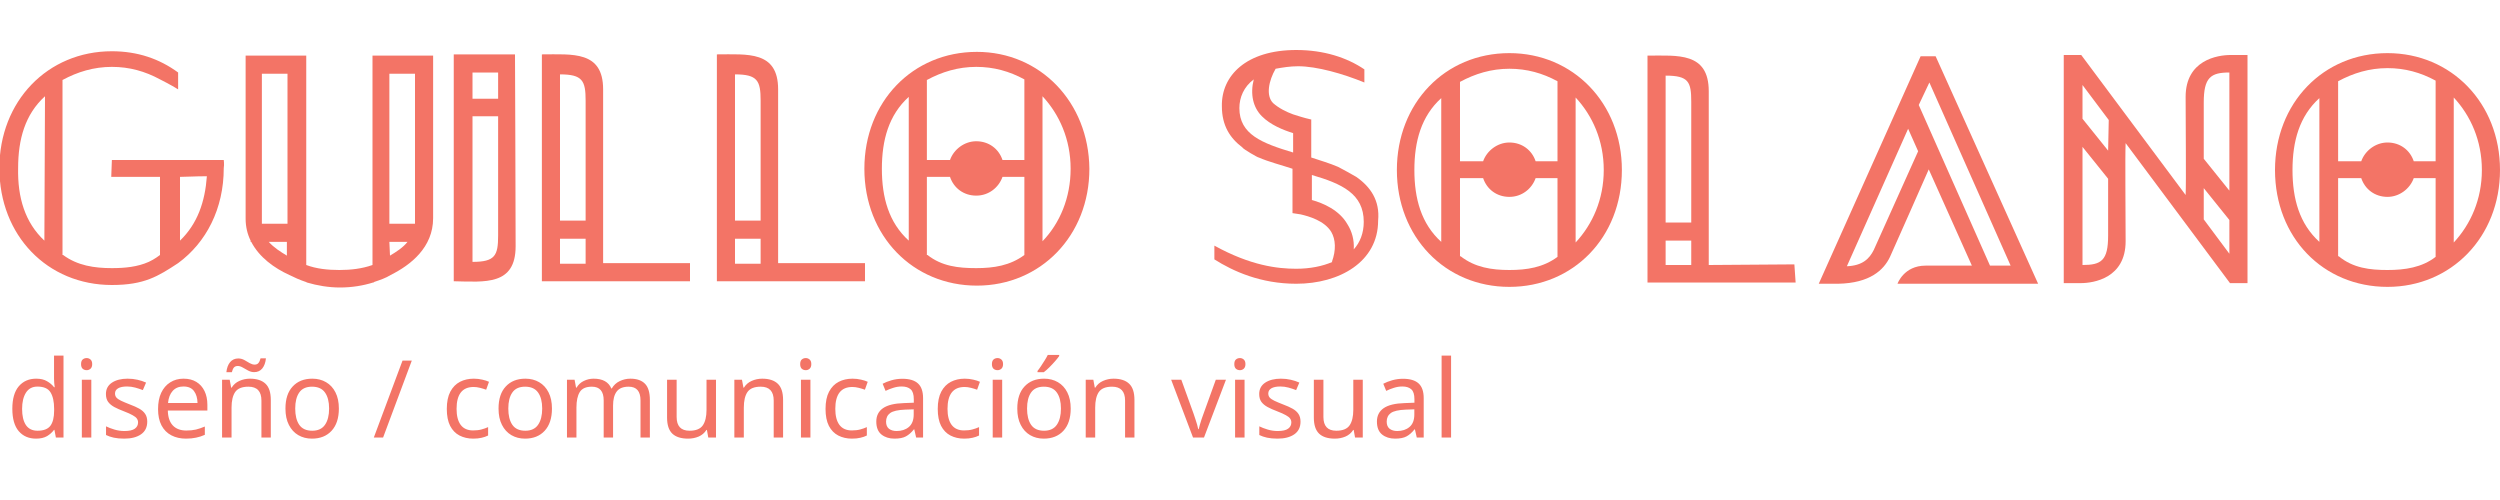
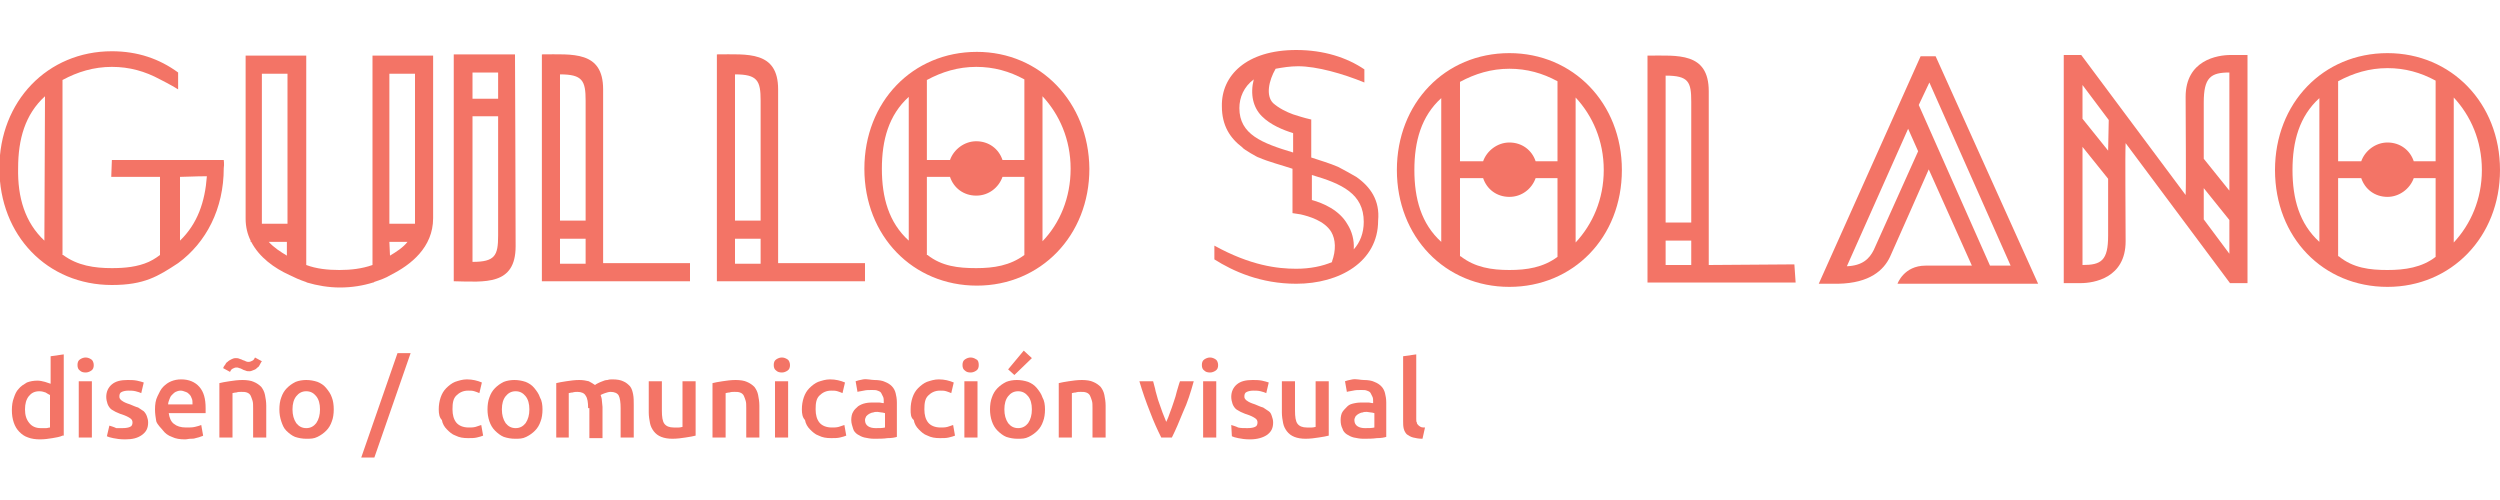
<svg xmlns="http://www.w3.org/2000/svg" version="1.1" id="Layer_1" x="0px" y="0px" viewBox="0 0 400 80" style="enable-background:new 0 0 400 80;" xml:space="preserve">
  <style type="text/css">
	.st0{fill:#F37466;}
- 	.st1{font-family:'Ubuntu-Medium';}
- 	.st2{font-size:17.245px;}
+ 	.st1{enable-background:new    ;}
</style>
  <g>
    <g>
      <g>
-         <path class="st0" d="M217,28.3c-0.5-0.3-2.3-1.3-2.9-1.6c-1.4-0.6-2.8-1-4.3-1.5l0-6.1l-0.1,0c-1.3-0.3-1.8-0.5-2.8-0.8     c-1.1-0.4-2.3-1-3.2-1.8c-1.2-1.2-0.7-3.6,0.4-5.5c1.1-0.2,2.3-0.4,3.6-0.4c3,0,7.2,1.2,10.6,2.6l0-2.1     c-2.8-1.9-6.5-3.1-10.9-3.1c-8,0-12,4.1-11.9,9c0,3.1,1.3,5.1,3.3,6.6c0,0.2,2.6,1.7,2.6,1.6c1.6,0.7,3.6,1.2,5.4,1.8l0,7.1     l1.3,0.2c1.3,0.3,3.8,1,4.9,2.8c0.7,1.2,0.8,2.9,0.1,4.8l0.1,0c-1.6,0.7-3.6,1.1-5.8,1.1c-3,0-7.3-0.5-13.1-3.7l0,2.2     c3,1.9,7.4,3.9,13.1,3.9c6.9,0,13.1-3.5,13.1-10.1C220.8,32.1,219.3,29.9,217,28.3z M206.9,24.4c-5-1.5-8.6-2.9-8.6-7.1     c0-1.7,0.7-3.4,2.3-4.6c-0.6,2.4-0.1,4.5,1.3,5.9c1.4,1.4,3.4,2.2,5,2.7V24.4z M216.6,39.9c0.1-1.5-0.3-2.9-1-4     c-1.3-2.3-3.9-3.4-5.7-3.9v-4c4.8,1.4,8.3,3,8.3,7.5C218.2,37.3,217.6,38.8,216.6,39.9z" />
-         <path class="st0" d="M349.7,15.5c0,4.3,0.1,13.8,0,15.7L333,8.8h-0.2l0,0l-2.5,0l0,0l-0.1,0v36.5c0,0,0.6,0,2.7,0     c2.1,0,7.2-0.8,7.2-6.7c0-4.3-0.1-13.8,0-15.7l16.7,22.4l0.2,0l0,0l2.5,0v0l0.1,0V8.8c0,0-0.6,0-2.7,0     C354.8,8.8,349.7,9.6,349.7,15.5z M337.3,37.7c0,4-1.1,4.7-4.1,4.7l0-18.9l4.1,5.1L337.3,37.7z M337.3,24.1l-4.1-5.1l0-5.4     l4.2,5.6L337.3,24.1z M352.6,35.1v-5l4.1,5.1l0,5.4L352.6,35.1z M352.6,25.4v-9c0-4,1.1-4.8,4.1-4.8l0,18.9L352.6,25.4z" />
-         <path class="st0" d="M241.5,8.5c-10.3,0-18,8-18,18.7c0,10.7,7.7,18.7,18,18.7c10.2,0,18-7.9,18-18.7     C259.5,16.5,251.7,8.5,241.5,8.5z M230.6,38.7c-3.2-2.9-4.3-6.9-4.3-11.5c0-4.6,1.1-8.6,4.3-11.5L230.6,38.7z M249.2,41.1     c-2.3,1.7-4.9,2.1-7.7,2.1c-2.8,0-5.5-0.4-7.8-2.2l-0.1,0l0-12.5h3.7c0.6,1.8,2.2,3,4.2,3c2,0,3.6-1.3,4.2-3l3.5,0L249.2,41.1z      M249.2,25.8l-3.5,0c-0.6-1.8-2.2-3-4.2-3c-1.9,0-3.6,1.3-4.2,3l-3.7,0V13.1c2.4-1.3,5-2.1,7.9-2.1c2.8,0,5.3,0.7,7.7,2     L249.2,25.8z M252.1,38.8V15.6c2.7,2.9,4.5,6.9,4.5,11.6C256.6,31.9,254.8,35.9,252.1,38.8z" />
-         <path class="st0" d="M382,8.5c-10.3,0-18,8-18,18.7c0,10.8,7.7,18.7,18,18.7c10.2,0,18-8,18-18.7C400,16.5,392.2,8.5,382,8.5z      M371.1,38.7c-3.2-2.9-4.3-6.9-4.3-11.5c0-4.6,1.1-8.6,4.3-11.5V38.7z M389.7,41.1c-2.2,1.7-4.9,2.1-7.7,2.1     c-2.8,0-5.5-0.3-7.8-2.2l-0.1,0l0-12.5h3.7c0.6,1.8,2.2,3,4.2,3c1.9,0,3.6-1.3,4.2-3h3.5L389.7,41.1z M389.7,25.8l-3.5,0     c-0.6-1.8-2.2-3-4.2-3c-1.9,0-3.6,1.3-4.2,3l-3.7,0l0-12.8c2.4-1.3,5-2.1,7.9-2.1c2.8,0,5.3,0.7,7.7,2V25.8z M392.6,38.8l0-23.2     c2.7,2.9,4.5,6.9,4.5,11.6C397.1,31.9,395.3,35.9,392.6,38.8z" />
-         <path class="st0" d="M307.3,9L291,45.4l0.1,0c0,0,1.7,0,3,0c5.1-0.1,7.3-2.2,8.3-4.3c0.6-1.3,6.2-14,6.2-14l6.9,15.4     c0,0-3.9,0-7.4,0c-3.5,0-4.5,2.9-4.5,2.9l22.5,0L309.7,9L307.3,9z M299.8,40c-0.7,1.4-1.8,2.5-4.3,2.6l9.8-22l1.6,3.6L299.8,40z      M318.4,42.5l-11.4-25.7l1.7-3.6l13,29.3L318.4,42.5z" />
-         <path class="st0" d="M273.4,42.4c0,0,0-21.2,0-27.8c0-6.3-5-5.7-9.8-5.7l0,36.3h23.7l-0.2-2.9L273.4,42.4z M270.6,16.3     c0,2.8,0,12.5,0,19.3l-4.1,0V12.1C270.2,12.1,270.6,13.1,270.6,16.3z M266.5,42.4l0-3.9l4.1,0c0,2.4,0,3.9,0,3.9L266.5,42.4z" />
+         <path class="st0" d="M217,28.3c-0.5-0.3-2.3-1.3-2.9-1.6c-1.4-0.6-2.8-1-4.3-1.5v-6.1h-0.1c-1.3-0.3-1.8-0.5-2.8-0.8     c-1.1-0.4-2.3-1-3.2-1.8c-1.2-1.2-0.7-3.6,0.4-5.5c1.1-0.2,2.3-0.4,3.6-0.4c3,0,7.2,1.2,10.6,2.6v-2.1c-2.8-1.9-6.5-3.1-10.9-3.1     c-8,0-12,4.1-11.9,9c0,3.1,1.3,5.1,3.3,6.6c0,0.2,2.6,1.7,2.6,1.6c1.6,0.7,3.6,1.2,5.4,1.8v7.1l1.3,0.2c1.3,0.3,3.8,1,4.9,2.8     c0.7,1.2,0.8,2.9,0.1,4.8h0.1c-1.6,0.7-3.6,1.1-5.8,1.1c-3,0-7.3-0.5-13.1-3.7v2.2c3,1.9,7.4,3.9,13.1,3.9     c6.9,0,13.1-3.5,13.1-10.1C220.8,32.1,219.3,29.9,217,28.3z M206.9,24.4c-5-1.5-8.6-2.9-8.6-7.1c0-1.7,0.7-3.4,2.3-4.6     c-0.6,2.4-0.1,4.5,1.3,5.9c1.4,1.4,3.4,2.2,5,2.7V24.4z M216.6,39.9c0.1-1.5-0.3-2.9-1-4c-1.3-2.3-3.9-3.4-5.7-3.9v-4     c4.8,1.4,8.3,3,8.3,7.5C218.2,37.3,217.6,38.8,216.6,39.9z" />
+         <path class="st0" d="M349.7,15.5c0,4.3,0.1,13.8,0,15.7L333,8.8h-0.2l0,0h-2.5l0,0h-0.1v36.5c0,0,0.6,0,2.7,0s7.2-0.8,7.2-6.7     c0-4.3-0.1-13.8,0-15.7l16.7,22.4h0.2l0,0h2.5l0,0h0.1V8.8c0,0-0.6,0-2.7,0C354.8,8.8,349.7,9.6,349.7,15.5z M337.3,37.7     c0,4-1.1,4.7-4.1,4.7V23.5l4.1,5.1V37.7z M337.3,24.1l-4.1-5.1v-5.4l4.2,5.6L337.3,24.1z M352.6,35.1v-5l4.1,5.1v5.4L352.6,35.1z      M352.6,25.4v-9c0-4,1.1-4.8,4.1-4.8v18.9L352.6,25.4z" />
+         <path class="st0" d="M241.5,8.5c-10.3,0-18,8-18,18.7s7.7,18.7,18,18.7c10.2,0,18-7.9,18-18.7C259.5,16.5,251.7,8.5,241.5,8.5z      M230.6,38.7c-3.2-2.9-4.3-6.9-4.3-11.5s1.1-8.6,4.3-11.5V38.7z M249.2,41.1c-2.3,1.7-4.9,2.1-7.7,2.1s-5.5-0.4-7.8-2.2h-0.1     V28.5h3.7c0.6,1.8,2.2,3,4.2,3s3.6-1.3,4.2-3h3.5L249.2,41.1z M249.2,25.8h-3.5c-0.6-1.8-2.2-3-4.2-3c-1.9,0-3.6,1.3-4.2,3h-3.7     V13.1c2.4-1.3,5-2.1,7.9-2.1c2.8,0,5.3,0.7,7.7,2V25.8z M252.1,38.8V15.6c2.7,2.9,4.5,6.9,4.5,11.6S254.8,35.9,252.1,38.8z" />
+         <path class="st0" d="M382,8.5c-10.3,0-18,8-18,18.7c0,10.8,7.7,18.7,18,18.7c10.2,0,18-8,18-18.7S392.2,8.5,382,8.5z M371.1,38.7     c-3.2-2.9-4.3-6.9-4.3-11.5s1.1-8.6,4.3-11.5V38.7z M389.7,41.1c-2.2,1.7-4.9,2.1-7.7,2.1c-2.8,0-5.5-0.3-7.8-2.2h-0.1V28.5h3.7     c0.6,1.8,2.2,3,4.2,3c1.9,0,3.6-1.3,4.2-3h3.5L389.7,41.1z M389.7,25.8h-3.5c-0.6-1.8-2.2-3-4.2-3c-1.9,0-3.6,1.3-4.2,3h-3.7V13     c2.4-1.3,5-2.1,7.9-2.1c2.8,0,5.3,0.7,7.7,2L389.7,25.8L389.7,25.8z M392.6,38.8V15.6c2.7,2.9,4.5,6.9,4.5,11.6     S395.3,35.9,392.6,38.8z" />
+         <path class="st0" d="M307.3,9L291,45.4h0.1c0,0,1.7,0,3,0c5.1-0.1,7.3-2.2,8.3-4.3c0.6-1.3,6.2-14,6.2-14l6.9,15.4     c0,0-3.9,0-7.4,0s-4.5,2.9-4.5,2.9h22.5L309.7,9H307.3z M299.8,40c-0.7,1.4-1.8,2.5-4.3,2.6l9.8-22l1.6,3.6L299.8,40z      M318.4,42.5L307,16.8l1.7-3.6l13,29.3H318.4z" />
+         <path class="st0" d="M273.4,42.4c0,0,0-21.2,0-27.8c0-6.3-5-5.7-9.8-5.7v36.3h23.7l-0.2-2.9L273.4,42.4z M270.6,16.3     c0,2.8,0,12.5,0,19.3h-4.1V12.1C270.2,12.1,270.6,13.1,270.6,16.3z M266.5,42.4v-3.9h4.1c0,2.4,0,3.9,0,3.9H266.5z" />
      </g>
      <g>
-         <path class="st0" d="M86.7,8.7l0,36.3l23.7,0v-2.9l-13.9,0c0,0,0-21.2,0-27.8C96.5,8.1,91.6,8.7,86.7,8.7z M93.7,16.1     c0,2.8,0,12.5,0,19.2l-4.1,0l0-23.4C93.2,11.9,93.7,12.9,93.7,16.1z M89.6,42.2l0-4l4.1,0c0,2.4,0,4,0,4H89.6z" />
-         <path class="st0" d="M82.5,39.4c0-6.6-0.1-30.7-0.1-30.7h-9.8v36.3C77.6,45.1,82.5,45.7,82.5,39.4z M79.7,11.6c0,0,0,1.7,0,4.2     l-4.1,0v-4.2L79.7,11.6z M75.6,41.9l0-23.3l4.1,0c0,6.7,0,16.2,0,19.1C79.7,40.9,79.2,41.9,75.6,41.9z" />
-         <path class="st0" d="M156.3,8.3c-10.3,0-18,8-18,18.7c0,10.8,7.8,18.7,18,18.7c10.2,0,18-8,18-18.7     C174.2,16.3,166.4,8.3,156.3,8.3z M145.4,38.5c-3.2-2.9-4.3-6.9-4.3-11.5c0-4.6,1.1-8.6,4.3-11.5L145.4,38.5z M163.9,40.8     c-2.3,1.7-4.9,2.1-7.7,2.1c-2.9,0-5.5-0.3-7.8-2.1l-0.1,0l0-12.5l3.7,0c0.6,1.8,2.2,3,4.2,3c2,0,3.6-1.3,4.2-3l3.5,0V40.8z      M163.9,25.6l-3.5,0c-0.6-1.8-2.2-3-4.2-3c-1.9,0-3.6,1.3-4.2,3l-3.7,0V12.8c2.4-1.3,5-2.1,7.9-2.1c2.8,0,5.3,0.7,7.7,2     L163.9,25.6z M166.8,38.6V15.4c2.7,2.9,4.5,6.9,4.5,11.6C171.3,31.6,169.6,35.7,166.8,38.6z" />
-         <path class="st0" d="M69.3,34.9c0-6.6,0-26,0-26l-9.7,0l0,33.5c-1.7,0.6-3.5,0.8-5.3,0.8c-1.9,0-3.7-0.2-5.3-0.8V8.9l-9.7,0     c0,0,0,19.5,0,26.1c0,1.3,0.3,2.5,0.8,3.5l0,0.2h0.1c1.3,2.5,3.7,4.2,6.1,5.3c0.8,0.4,1.7,0.8,2.6,1.1c0,0,0.1,0,0.2,0.1v0     c1.7,0.5,3.5,0.8,5.3,0.8c1.9,0,3.7-0.3,5.3-0.8v0c0.1,0,0.1,0,0.2-0.1c0.9-0.3,1.8-0.6,2.6-1.1C65.7,42.4,69.3,39.6,69.3,34.9z      M41.9,11.8l4.1,0v24l-4.1,0c0-0.1,0-0.3,0-0.4C41.9,30.8,41.9,11.8,41.9,11.8z M45.9,40.9c-1-0.6-2.1-1.3-2.9-2.2l2.9,0     L45.9,40.9C45.9,40.9,45.9,40.9,45.9,40.9z M66.4,11.8c0,0,0,19.1,0,23.6c0,0.1,0,0.3,0,0.4l-4.1,0v-24L66.4,11.8z M62.4,40.9     C62.4,40.9,62.4,40.9,62.4,40.9l-0.1-2.2h2.9C64.5,39.6,63.4,40.3,62.4,40.9z" />
-         <path class="st0" d="M35.8,25.6H17.9l-0.1,2.7h7.8v12.5c0,0-0.9,0.7-1.8,1.1c-1.8,0.8-3.8,1-5.9,1c-2.8,0-5.5-0.4-7.8-2.1l-0.1,0     v-28c2.4-1.3,5-2.1,7.9-2.1c2.8,0,5.3,0.7,7.7,2c0,0,1.8,0.9,2.9,1.6c0-0.5,0-1.7,0-2.7c-3-2.2-6.5-3.4-10.6-3.4     c-10.3,0-18,8-18,18.7c0,10.8,7.7,18.7,18,18.7c5.2,0,7.4-1.4,10.6-3.5c4.5-3.3,7.3-8.7,7.3-15.2C35.9,26.3,35.8,25.6,35.8,25.6z      M7.1,38.5C4,35.6,2.8,31.6,2.9,26.9c0-4.6,1.1-8.6,4.3-11.5L7.1,38.5z M28.8,38.5V28.3c1,0,2.3-0.1,4.3-0.1     C32.8,32.3,31.6,35.8,28.8,38.5z" />
-         <path class="st0" d="M114.7,8.7v36.3l23.7,0l0-2.9l-13.9,0c0,0,0-21.2,0-27.8C124.5,8.1,119.6,8.7,114.7,8.7z M121.7,16.1     c0,2.8,0,12.5,0,19.2l-4.1,0V11.9C121.2,11.9,121.7,12.9,121.7,16.1z M117.6,42.2l0-4h4.1c0,2.4,0,4,0,4H117.6z" />
+         <path class="st0" d="M86.7,8.7V45h23.7v-2.9H96.5c0,0,0-21.2,0-27.8C96.5,8.1,91.6,8.7,86.7,8.7z M93.7,16.1c0,2.8,0,12.5,0,19.2     h-4.1V11.9C93.2,11.9,93.7,12.9,93.7,16.1z M89.6,42.2v-4h4.1c0,2.4,0,4,0,4H89.6z" />
+         <path class="st0" d="M82.5,39.4c0-6.6-0.1-30.7-0.1-30.7h-9.8V45C77.6,45.1,82.5,45.7,82.5,39.4z M79.7,11.6c0,0,0,1.7,0,4.2     h-4.1v-4.2H79.7z M75.6,41.9V18.6h4.1c0,6.7,0,16.2,0,19.1C79.7,40.9,79.2,41.9,75.6,41.9z" />
+         <path class="st0" d="M156.3,8.3c-10.3,0-18,8-18,18.7c0,10.8,7.8,18.7,18,18.7s18-8,18-18.7C174.2,16.3,166.4,8.3,156.3,8.3z      M145.4,38.5c-3.2-2.9-4.3-6.9-4.3-11.5s1.1-8.6,4.3-11.5V38.5z M163.9,40.8c-2.3,1.7-4.9,2.1-7.7,2.1c-2.9,0-5.5-0.3-7.8-2.1     h-0.1V28.3h3.7c0.6,1.8,2.2,3,4.2,3s3.6-1.3,4.2-3h3.5L163.9,40.8L163.9,40.8z M163.9,25.6h-3.5c-0.6-1.8-2.2-3-4.2-3     c-1.9,0-3.6,1.3-4.2,3h-3.7V12.8c2.4-1.3,5-2.1,7.9-2.1c2.8,0,5.3,0.7,7.7,2V25.6z M166.8,38.6V15.4c2.7,2.9,4.5,6.9,4.5,11.6     C171.3,31.6,169.6,35.7,166.8,38.6z" />
+         <path class="st0" d="M69.3,34.9c0-6.6,0-26,0-26h-9.7v33.5c-1.7,0.6-3.5,0.8-5.3,0.8c-1.9,0-3.7-0.2-5.3-0.8V8.9h-9.7     c0,0,0,19.5,0,26.1c0,1.3,0.3,2.5,0.8,3.5v0.2h0.1c1.3,2.5,3.7,4.2,6.1,5.3c0.8,0.4,1.7,0.8,2.6,1.1c0,0,0.1,0,0.2,0.1l0,0     c1.7,0.5,3.5,0.8,5.3,0.8c1.9,0,3.7-0.3,5.3-0.8l0,0c0.1,0,0.1,0,0.2-0.1c0.9-0.3,1.8-0.6,2.6-1.1C65.7,42.4,69.3,39.6,69.3,34.9     z M41.9,11.8H46v24h-4.1c0-0.1,0-0.3,0-0.4C41.9,30.8,41.9,11.8,41.9,11.8z M45.9,40.9c-1-0.6-2.1-1.3-2.9-2.2h2.9V40.9     L45.9,40.9z M66.4,11.8c0,0,0,19.1,0,23.6c0,0.1,0,0.3,0,0.4h-4.1v-24L66.4,11.8z M62.4,40.9L62.4,40.9l-0.1-2.2h2.9     C64.5,39.6,63.4,40.3,62.4,40.9z" />
+         <path class="st0" d="M35.8,25.6H17.9l-0.1,2.7h7.8v12.5c0,0-0.9,0.7-1.8,1.1c-1.8,0.8-3.8,1-5.9,1c-2.8,0-5.5-0.4-7.8-2.1H10v-28     c2.4-1.3,5-2.1,7.9-2.1c2.8,0,5.3,0.7,7.7,2c0,0,1.8,0.9,2.9,1.6c0-0.5,0-1.7,0-2.7c-3-2.2-6.5-3.4-10.6-3.4     c-10.3,0-18,8-18,18.7c0,10.8,7.7,18.7,18,18.7c5.2,0,7.4-1.4,10.6-3.5c4.5-3.3,7.3-8.7,7.3-15.2C35.9,26.3,35.8,25.6,35.8,25.6z      M7.1,38.5C4,35.6,2.8,31.6,2.9,26.9c0-4.6,1.1-8.6,4.3-11.5L7.1,38.5z M28.8,38.5V28.3c1,0,2.3-0.1,4.3-0.1     C32.8,32.3,31.6,35.8,28.8,38.5z" />
+         <path class="st0" d="M114.7,8.7V45h23.7v-2.9h-13.9c0,0,0-21.2,0-27.8C124.5,8.1,119.6,8.7,114.7,8.7z M121.7,16.1     c0,2.8,0,12.5,0,19.2h-4.1V11.9C121.2,11.9,121.7,12.9,121.7,16.1z M117.6,42.2v-4h4.1c0,2.4,0,4,0,4H117.6z" />
      </g>
    </g>
-     <text transform="matrix(1 0 0 1 1.02 70.0098)" class="st0 st1 st2">diseño / comunicación visual</text>
+     <g class="st1">
+       <path class="st0" d="M10,69.7C9.6,69.9,9,70,8.4,70.1c-0.6,0.1-1.3,0.2-2,0.2c-0.7,0-1.4-0.1-1.9-0.3c-0.6-0.2-1-0.5-1.4-0.9    c-0.4-0.4-0.7-0.9-0.9-1.5c-0.2-0.6-0.3-1.2-0.3-2c0-0.7,0.1-1.4,0.3-1.9c0.2-0.6,0.4-1.1,0.8-1.5c0.3-0.4,0.8-0.7,1.3-1    c0.5-0.2,1.1-0.3,1.7-0.3c0.4,0,0.8,0.1,1.2,0.2c0.3,0.1,0.6,0.2,0.9,0.3V57l2.1-0.3V69.7z M4,65.5c0,0.9,0.2,1.6,0.7,2.2    c0.4,0.5,1,0.8,1.8,0.8c0.3,0,0.6,0,0.9,0c0.2,0,0.4-0.1,0.6-0.1v-5.2c-0.2-0.1-0.4-0.2-0.7-0.4c-0.3-0.1-0.6-0.2-1-0.2    c-0.8,0-1.3,0.3-1.7,0.8C4.2,63.9,4,64.6,4,65.5z" />
+       <path class="st0" d="M15,58.4c0,0.4-0.1,0.7-0.4,0.9c-0.3,0.2-0.6,0.3-0.9,0.3c-0.4,0-0.7-0.1-0.9-0.3c-0.3-0.2-0.4-0.5-0.4-0.9    c0-0.4,0.1-0.7,0.4-0.9c0.3-0.2,0.6-0.3,0.9-0.3c0.3,0,0.6,0.1,0.9,0.3C14.8,57.6,15,58,15,58.4z M14.7,70h-2.1v-9h2.1V70z" />
+       <path class="st0" d="M19.6,68.5c0.6,0,1-0.1,1.2-0.2c0.3-0.1,0.4-0.4,0.4-0.7c0-0.3-0.1-0.5-0.4-0.7s-0.7-0.4-1.3-0.6    c-0.4-0.1-0.7-0.3-1-0.4c-0.3-0.2-0.6-0.3-0.8-0.5s-0.4-0.5-0.5-0.8c-0.1-0.3-0.2-0.7-0.2-1.1c0-0.8,0.3-1.5,0.9-2    c0.6-0.5,1.4-0.7,2.5-0.7c0.5,0,1,0,1.5,0.1s0.8,0.2,1.1,0.3l-0.4,1.7c-0.2-0.1-0.5-0.2-0.9-0.3c-0.4-0.1-0.8-0.1-1.2-0.1    c-0.4,0-0.8,0.1-1,0.2c-0.3,0.1-0.4,0.4-0.4,0.7c0,0.1,0,0.3,0.1,0.4s0.1,0.2,0.3,0.3c0.1,0.1,0.3,0.2,0.5,0.3s0.5,0.2,0.8,0.3    c0.5,0.2,0.9,0.4,1.3,0.5c0.3,0.2,0.6,0.4,0.9,0.6c0.2,0.2,0.4,0.5,0.5,0.8s0.2,0.6,0.2,1c0,0.9-0.3,1.5-1,2s-1.5,0.7-2.7,0.7    c-0.8,0-1.4-0.1-1.9-0.2c-0.5-0.1-0.8-0.2-1-0.3l0.4-1.7c0.3,0.1,0.7,0.2,1.1,0.4C18.6,68.5,19.1,68.5,19.6,68.5z" />
+       <path class="st0" d="M24.8,65.5c0-0.8,0.1-1.5,0.4-2.1s0.5-1.1,0.9-1.5c0.4-0.4,0.8-0.7,1.3-0.9s1-0.3,1.6-0.3    c1.2,0,2.2,0.4,2.9,1.2c0.7,0.8,1,1.9,1,3.4c0,0.1,0,0.2,0,0.4c0,0.1,0,0.3,0,0.4h-5.9c0.1,0.7,0.3,1.3,0.8,1.7    c0.5,0.4,1.1,0.6,2,0.6c0.5,0,1,0,1.4-0.1c0.4-0.1,0.8-0.2,1-0.3l0.3,1.7c-0.1,0.1-0.3,0.1-0.5,0.2c-0.2,0.1-0.4,0.1-0.7,0.2    c-0.3,0.1-0.5,0.1-0.8,0.1c-0.3,0-0.6,0.1-0.9,0.1c-0.8,0-1.5-0.1-2.1-0.4c-0.6-0.2-1.1-0.6-1.4-1S25.2,68,25,67.4    C24.9,66.8,24.8,66.2,24.8,65.5z M30.8,64.6c0-0.3,0-0.6-0.1-0.8c-0.1-0.3-0.2-0.5-0.4-0.7s-0.3-0.3-0.6-0.4s-0.5-0.2-0.8-0.2    c-0.3,0-0.6,0.1-0.8,0.2c-0.2,0.1-0.4,0.3-0.6,0.5c-0.2,0.2-0.3,0.4-0.4,0.7c-0.1,0.3-0.2,0.5-0.2,0.8H30.8z" />
+       <path class="st0" d="M35.1,61.3c0.4-0.1,0.9-0.2,1.6-0.3c0.6-0.1,1.4-0.2,2.1-0.2c0.7,0,1.4,0.1,1.8,0.3c0.5,0.2,0.9,0.5,1.2,0.8    c0.3,0.4,0.5,0.8,0.6,1.3c0.1,0.5,0.2,1.1,0.2,1.7V70h-2.1v-4.7c0-0.5,0-0.9-0.1-1.2c-0.1-0.3-0.2-0.6-0.3-0.8    c-0.1-0.2-0.3-0.4-0.6-0.5s-0.5-0.1-0.9-0.1c-0.3,0-0.5,0-0.8,0.1c-0.3,0-0.5,0.1-0.6,0.1V70h-2.1V61.3z M41.6,58.3    c-0.1,0.2-0.2,0.4-0.4,0.5c-0.2,0.2-0.3,0.3-0.6,0.4s-0.4,0.2-0.7,0.2c-0.2,0-0.4,0-0.6-0.1c-0.2-0.1-0.4-0.1-0.5-0.2    c-0.2-0.1-0.4-0.2-0.5-0.2c-0.2-0.1-0.3-0.1-0.5-0.1c-0.2,0-0.4,0.1-0.6,0.2s-0.3,0.3-0.4,0.5l-1.1-0.6c0.1-0.2,0.1-0.3,0.3-0.5    c0.1-0.2,0.2-0.4,0.4-0.5c0.2-0.2,0.4-0.3,0.6-0.4c0.2-0.1,0.4-0.2,0.7-0.2c0.2,0,0.4,0,0.6,0.1c0.2,0.1,0.4,0.1,0.5,0.2    c0.2,0.1,0.4,0.1,0.5,0.2c0.2,0.1,0.3,0.1,0.5,0.1c0.2,0,0.4-0.1,0.6-0.2s0.3-0.3,0.4-0.5l1.1,0.6C41.8,57.9,41.7,58.1,41.6,58.3z    " />
+       <path class="st0" d="M53.4,65.5c0,0.7-0.1,1.4-0.3,1.9c-0.2,0.6-0.5,1.1-0.9,1.5s-0.8,0.7-1.4,1s-1.1,0.3-1.8,0.3    c-0.6,0-1.2-0.1-1.8-0.3c-0.5-0.2-1-0.6-1.4-1S45.2,68,45,67.4c-0.2-0.6-0.3-1.2-0.3-1.9c0-0.7,0.1-1.4,0.3-1.9    c0.2-0.6,0.5-1.1,0.9-1.5s0.8-0.7,1.4-1c0.5-0.2,1.1-0.3,1.7-0.3s1.2,0.1,1.8,0.3c0.5,0.2,1,0.5,1.4,1s0.7,0.9,0.9,1.5    C53.3,64.1,53.4,64.8,53.4,65.5z M51.2,65.5c0-0.9-0.2-1.6-0.6-2.1c-0.4-0.5-0.9-0.8-1.6-0.8s-1.2,0.3-1.6,0.8    c-0.4,0.5-0.6,1.2-0.6,2.1c0,0.9,0.2,1.6,0.6,2.2c0.4,0.5,0.9,0.8,1.6,0.8s1.2-0.3,1.6-0.8C51,67.1,51.2,66.4,51.2,65.5z" />
+       <path class="st0" d="M59.9,73.2h-2.1l5.8-16.7h2.1L59.9,73.2z" />
+       <path class="st0" d="M70.2,65.5c0-0.7,0.1-1.3,0.3-1.9c0.2-0.6,0.5-1.1,0.9-1.5c0.4-0.4,0.9-0.8,1.4-1c0.6-0.2,1.2-0.4,1.9-0.4    c0.9,0,1.7,0.2,2.4,0.5l-0.4,1.7c-0.2-0.1-0.5-0.2-0.8-0.3s-0.6-0.1-1-0.1c-0.8,0-1.4,0.3-1.9,0.8s-0.6,1.2-0.6,2.2    c0,0.9,0.2,1.6,0.6,2.1c0.4,0.5,1.1,0.8,2,0.8c0.4,0,0.7,0,1.1-0.1c0.3-0.1,0.6-0.2,0.9-0.3l0.3,1.7c-0.2,0.1-0.6,0.2-1,0.3    s-0.9,0.1-1.4,0.1c-0.8,0-1.4-0.1-2-0.4c-0.6-0.2-1-0.6-1.4-1s-0.7-0.9-0.8-1.5C70.3,66.8,70.2,66.2,70.2,65.5z" />
+       <path class="st0" d="M86.8,65.5c0,0.7-0.1,1.4-0.3,1.9c-0.2,0.6-0.5,1.1-0.9,1.5s-0.8,0.7-1.4,1s-1.1,0.3-1.8,0.3    c-0.6,0-1.2-0.1-1.8-0.3c-0.5-0.2-1-0.6-1.4-1s-0.7-0.9-0.9-1.5c-0.2-0.6-0.3-1.2-0.3-1.9c0-0.7,0.1-1.4,0.3-1.9    c0.2-0.6,0.5-1.1,0.9-1.5s0.8-0.7,1.4-1c0.5-0.2,1.1-0.3,1.7-0.3s1.2,0.1,1.8,0.3c0.5,0.2,1,0.5,1.4,1s0.7,0.9,0.9,1.5    C86.7,64.1,86.8,64.8,86.8,65.5z M84.7,65.5c0-0.9-0.2-1.6-0.6-2.1c-0.4-0.5-0.9-0.8-1.6-0.8s-1.2,0.3-1.6,0.8    c-0.4,0.5-0.6,1.2-0.6,2.1c0,0.9,0.2,1.6,0.6,2.2c0.4,0.5,0.9,0.8,1.6,0.8s1.2-0.3,1.6-0.8C84.5,67.1,84.7,66.4,84.7,65.5z" />
+       <path class="st0" d="M94.1,65.3c0-0.9-0.1-1.6-0.4-2c-0.2-0.4-0.7-0.6-1.3-0.6c-0.2,0-0.5,0-0.8,0.1c-0.3,0-0.5,0.1-0.6,0.1V70H89    v-8.7c0.4-0.1,0.9-0.2,1.6-0.3s1.3-0.2,2.1-0.2c0.6,0,1.1,0.1,1.5,0.2c0.4,0.2,0.7,0.4,1,0.6c0.1-0.1,0.3-0.2,0.5-0.3    c0.2-0.1,0.4-0.2,0.7-0.3c0.2-0.1,0.5-0.2,0.8-0.2c0.3-0.1,0.5-0.1,0.8-0.1c0.7,0,1.3,0.1,1.7,0.3c0.5,0.2,0.8,0.5,1.1,0.8    c0.3,0.4,0.4,0.8,0.5,1.3c0.1,0.5,0.1,1.1,0.1,1.7V70h-2.1v-4.7c0-0.9-0.1-1.6-0.3-2c-0.2-0.4-0.7-0.6-1.3-0.6    c-0.3,0-0.6,0.1-0.9,0.2c-0.3,0.1-0.5,0.2-0.7,0.3c0.1,0.3,0.2,0.6,0.2,0.9c0,0.3,0.1,0.7,0.1,1v5h-2.1V65.3z" />
+       <path class="st0" d="M111.3,69.7c-0.4,0.1-0.9,0.2-1.6,0.3c-0.6,0.1-1.4,0.2-2.1,0.2c-0.7,0-1.3-0.1-1.8-0.3    c-0.5-0.2-0.9-0.5-1.2-0.9c-0.3-0.4-0.5-0.8-0.6-1.3s-0.2-1.1-0.2-1.7V61h2.1v4.7c0,1,0.1,1.7,0.4,2.1s0.8,0.6,1.5,0.6    c0.3,0,0.5,0,0.8,0c0.3,0,0.5-0.1,0.6-0.1V61h2.1V69.7z" />
+       <path class="st0" d="M114,61.3c0.4-0.1,0.9-0.2,1.6-0.3c0.6-0.1,1.4-0.2,2.1-0.2c0.7,0,1.4,0.1,1.8,0.3c0.5,0.2,0.9,0.5,1.2,0.8    c0.3,0.4,0.5,0.8,0.6,1.3c0.1,0.5,0.2,1.1,0.2,1.7V70h-2.1v-4.7c0-0.5,0-0.9-0.1-1.2c-0.1-0.3-0.2-0.6-0.3-0.8    c-0.1-0.2-0.3-0.4-0.6-0.5s-0.5-0.1-0.9-0.1c-0.3,0-0.5,0-0.8,0.1c-0.3,0-0.5,0.1-0.6,0.1V70H114V61.3z" />
+       <path class="st0" d="M126.4,58.4c0,0.4-0.1,0.7-0.4,0.9c-0.3,0.2-0.6,0.3-0.9,0.3c-0.4,0-0.7-0.1-0.9-0.3    c-0.3-0.2-0.4-0.5-0.4-0.9c0-0.4,0.1-0.7,0.4-0.9c0.3-0.2,0.6-0.3,0.9-0.3c0.3,0,0.6,0.1,0.9,0.3C126.2,57.6,126.4,58,126.4,58.4z     M126.1,70h-2.1v-9h2.1V70z" />
+       <path class="st0" d="M128.3,65.5c0-0.7,0.1-1.3,0.3-1.9c0.2-0.6,0.5-1.1,0.9-1.5c0.4-0.4,0.9-0.8,1.4-1c0.6-0.2,1.2-0.4,1.9-0.4    c0.9,0,1.7,0.2,2.4,0.5l-0.4,1.7c-0.2-0.1-0.5-0.2-0.8-0.3s-0.6-0.1-1-0.1c-0.8,0-1.4,0.3-1.9,0.8s-0.6,1.2-0.6,2.2    c0,0.9,0.2,1.6,0.6,2.1c0.4,0.5,1.1,0.8,2,0.8c0.4,0,0.7,0,1.1-0.1c0.3-0.1,0.6-0.2,0.9-0.3l0.3,1.7c-0.2,0.1-0.6,0.2-1,0.3    s-0.9,0.1-1.4,0.1c-0.8,0-1.4-0.1-2-0.4c-0.6-0.2-1-0.6-1.4-1s-0.7-0.9-0.8-1.5C128.4,66.8,128.3,66.2,128.3,65.5z" />
+       <path class="st0" d="M139.9,60.8c0.7,0,1.3,0.1,1.7,0.3c0.5,0.2,0.8,0.4,1.1,0.7s0.5,0.7,0.6,1.1c0.1,0.4,0.2,0.9,0.2,1.5v5.5    c-0.3,0.1-0.8,0.2-1.5,0.2c-0.6,0.1-1.4,0.1-2.2,0.1c-0.5,0-1-0.1-1.5-0.2c-0.4-0.1-0.8-0.3-1.1-0.5c-0.3-0.2-0.6-0.5-0.7-0.9    s-0.3-0.8-0.3-1.4c0-0.5,0.1-1,0.3-1.3c0.2-0.4,0.5-0.6,0.8-0.9c0.3-0.2,0.7-0.4,1.2-0.5s0.9-0.1,1.4-0.1c0.2,0,0.5,0,0.7,0    c0.3,0,0.5,0.1,0.8,0.1v-0.3c0-0.2,0-0.5-0.1-0.7c-0.1-0.2-0.2-0.4-0.3-0.6c-0.1-0.2-0.3-0.3-0.6-0.4c-0.2-0.1-0.5-0.1-0.9-0.1    c-0.5,0-0.9,0-1.3,0.1c-0.4,0.1-0.7,0.1-1,0.2l-0.3-1.7c0.3-0.1,0.6-0.2,1.2-0.3S139.4,60.8,139.9,60.8z M140.1,68.5    c0.6,0,1.1,0,1.5-0.1v-2.3c-0.1,0-0.3-0.1-0.5-0.1c-0.2,0-0.5-0.1-0.7-0.1c-0.2,0-0.5,0-0.7,0.1c-0.2,0-0.4,0.1-0.6,0.2    c-0.2,0.1-0.3,0.2-0.5,0.4c-0.1,0.2-0.2,0.4-0.2,0.6c0,0.5,0.2,0.8,0.5,1C139.2,68.4,139.6,68.5,140.1,68.5z" />
+       <path class="st0" d="M145.7,65.5c0-0.7,0.1-1.3,0.3-1.9c0.2-0.6,0.5-1.1,0.9-1.5c0.4-0.4,0.9-0.8,1.4-1c0.6-0.2,1.2-0.4,1.9-0.4    c0.9,0,1.7,0.2,2.4,0.5l-0.4,1.7c-0.2-0.1-0.5-0.2-0.8-0.3s-0.6-0.1-1-0.1c-0.8,0-1.4,0.3-1.9,0.8s-0.6,1.2-0.6,2.2    c0,0.9,0.2,1.6,0.6,2.1c0.4,0.5,1.1,0.8,2,0.8c0.4,0,0.7,0,1.1-0.1c0.3-0.1,0.6-0.2,0.9-0.3l0.3,1.7c-0.2,0.1-0.6,0.2-1,0.3    s-0.9,0.1-1.4,0.1c-0.8,0-1.4-0.1-2-0.4c-0.6-0.2-1-0.6-1.4-1s-0.7-0.9-0.8-1.5C145.7,66.8,145.7,66.2,145.7,65.5z" />
+       <path class="st0" d="M156.6,58.4c0,0.4-0.1,0.7-0.4,0.9c-0.3,0.2-0.6,0.3-0.9,0.3c-0.4,0-0.7-0.1-0.9-0.3    c-0.3-0.2-0.4-0.5-0.4-0.9c0-0.4,0.1-0.7,0.4-0.9c0.3-0.2,0.6-0.3,0.9-0.3c0.3,0,0.6,0.1,0.9,0.3C156.5,57.6,156.6,58,156.6,58.4z     M156.4,70h-2.1v-9h2.1V70z" />
+       <path class="st0" d="M167.2,65.5c0,0.7-0.1,1.4-0.3,1.9c-0.2,0.6-0.5,1.1-0.9,1.5s-0.8,0.7-1.4,1s-1.1,0.3-1.8,0.3    c-0.6,0-1.2-0.1-1.8-0.3c-0.5-0.2-1-0.6-1.4-1s-0.7-0.9-0.9-1.5c-0.2-0.6-0.3-1.2-0.3-1.9c0-0.7,0.1-1.4,0.3-1.9    c0.2-0.6,0.5-1.1,0.9-1.5s0.8-0.7,1.4-1c0.5-0.2,1.1-0.3,1.7-0.3s1.2,0.1,1.8,0.3c0.5,0.2,1,0.5,1.4,1s0.7,0.9,0.9,1.5    C167.1,64.1,167.2,64.8,167.2,65.5z M165.1,65.5c0-0.9-0.2-1.6-0.6-2.1c-0.4-0.5-0.9-0.8-1.6-0.8s-1.2,0.3-1.6,0.8    c-0.4,0.5-0.6,1.2-0.6,2.1c0,0.9,0.2,1.6,0.6,2.2c0.4,0.5,0.9,0.8,1.6,0.8s1.2-0.3,1.6-0.8C164.9,67.1,165.1,66.4,165.1,65.5z     M165.1,57.3l-2.8,2.7l-1-0.9l2.5-3L165.1,57.3z" />
+       <path class="st0" d="M169.4,61.3c0.4-0.1,0.9-0.2,1.6-0.3c0.6-0.1,1.4-0.2,2.1-0.2c0.7,0,1.4,0.1,1.8,0.3c0.5,0.2,0.9,0.5,1.2,0.8    c0.3,0.4,0.5,0.8,0.6,1.3c0.1,0.5,0.2,1.1,0.2,1.7V70h-2.1v-4.7c0-0.5,0-0.9-0.1-1.2c-0.1-0.3-0.2-0.6-0.3-0.8    c-0.1-0.2-0.3-0.4-0.6-0.5s-0.5-0.1-0.9-0.1c-0.3,0-0.5,0-0.8,0.1c-0.3,0-0.5,0.1-0.6,0.1V70h-2.1V61.3z" />
+       <path class="st0" d="M185.8,70c-0.6-1.2-1.2-2.5-1.8-4.1c-0.6-1.5-1.2-3.2-1.7-4.9h2.2c0.1,0.5,0.3,1,0.4,1.6    c0.2,0.6,0.3,1.2,0.5,1.7c0.2,0.6,0.4,1.1,0.6,1.7c0.2,0.5,0.4,1,0.6,1.5c0.2-0.4,0.4-0.9,0.6-1.5c0.2-0.5,0.4-1.1,0.6-1.7    c0.2-0.6,0.4-1.2,0.5-1.7c0.2-0.6,0.3-1.1,0.5-1.6h2.2c-0.5,1.8-1,3.4-1.7,4.9c-0.6,1.5-1.2,2.9-1.8,4.1H185.8z" />
+       <path class="st0" d="M194.9,58.4c0,0.4-0.1,0.7-0.4,0.9c-0.3,0.2-0.6,0.3-0.9,0.3c-0.4,0-0.7-0.1-0.9-0.3    c-0.3-0.2-0.4-0.5-0.4-0.9c0-0.4,0.1-0.7,0.4-0.9c0.3-0.2,0.6-0.3,0.9-0.3c0.3,0,0.6,0.1,0.9,0.3C194.7,57.6,194.9,58,194.9,58.4z     M194.6,70h-2.1v-9h2.1V70z" />
+       <path class="st0" d="M199.6,68.5c0.6,0,1-0.1,1.2-0.2c0.3-0.1,0.4-0.4,0.4-0.7c0-0.3-0.1-0.5-0.4-0.7s-0.7-0.4-1.3-0.6    c-0.4-0.1-0.7-0.3-1-0.4c-0.3-0.2-0.6-0.3-0.8-0.5s-0.4-0.5-0.5-0.8c-0.1-0.3-0.2-0.7-0.2-1.1c0-0.8,0.3-1.5,0.9-2    c0.6-0.5,1.4-0.7,2.5-0.7c0.5,0,1,0,1.5,0.1c0.5,0.1,0.8,0.2,1.1,0.3l-0.4,1.7c-0.2-0.1-0.5-0.2-0.9-0.3c-0.4-0.1-0.8-0.1-1.2-0.1    c-0.4,0-0.8,0.1-1,0.2c-0.3,0.1-0.4,0.4-0.4,0.7c0,0.1,0,0.3,0.1,0.4s0.1,0.2,0.3,0.3c0.1,0.1,0.3,0.2,0.5,0.3s0.5,0.2,0.8,0.3    c0.5,0.2,0.9,0.4,1.3,0.5c0.3,0.2,0.6,0.4,0.9,0.6s0.4,0.5,0.5,0.8s0.2,0.6,0.2,1c0,0.9-0.3,1.5-1,2c-0.6,0.4-1.5,0.7-2.7,0.7    c-0.8,0-1.4-0.1-1.9-0.2c-0.5-0.1-0.8-0.2-1-0.3L197,68c0.3,0.1,0.7,0.2,1.1,0.4C198.5,68.5,199,68.5,199.6,68.5z" />
+       <path class="st0" d="M212.6,69.7c-0.4,0.1-0.9,0.2-1.6,0.3c-0.6,0.1-1.4,0.2-2.1,0.2c-0.7,0-1.3-0.1-1.8-0.3    c-0.5-0.2-0.9-0.5-1.2-0.9s-0.5-0.8-0.6-1.3c-0.1-0.5-0.2-1.1-0.2-1.7V61h2.1v4.7c0,1,0.1,1.7,0.4,2.1c0.3,0.4,0.8,0.6,1.5,0.6    c0.3,0,0.5,0,0.8,0c0.3,0,0.5-0.1,0.6-0.1V61h2.1V69.7z" />
+       <path class="st0" d="M218.2,60.8c0.7,0,1.3,0.1,1.7,0.3c0.5,0.2,0.8,0.4,1.1,0.7c0.3,0.3,0.5,0.7,0.6,1.1c0.1,0.4,0.2,0.9,0.2,1.5    v5.5c-0.3,0.1-0.8,0.2-1.5,0.2c-0.7,0.1-1.4,0.1-2.2,0.1c-0.5,0-1-0.1-1.5-0.2c-0.4-0.1-0.8-0.3-1.1-0.5c-0.3-0.2-0.6-0.5-0.7-0.9    c-0.2-0.4-0.3-0.8-0.3-1.4c0-0.5,0.1-1,0.3-1.3s0.5-0.6,0.8-0.9s0.7-0.4,1.2-0.5s0.9-0.1,1.4-0.1c0.2,0,0.5,0,0.7,0    c0.3,0,0.5,0.1,0.8,0.1v-0.3c0-0.2,0-0.5-0.1-0.7c-0.1-0.2-0.2-0.4-0.3-0.6c-0.1-0.2-0.3-0.3-0.6-0.4c-0.2-0.1-0.5-0.1-0.9-0.1    c-0.5,0-0.9,0-1.3,0.1c-0.4,0.1-0.7,0.1-1,0.2l-0.3-1.7c0.3-0.1,0.6-0.2,1.2-0.3S217.7,60.8,218.2,60.8z M218.4,68.5    c0.6,0,1.1,0,1.5-0.1v-2.3c-0.1,0-0.3-0.1-0.5-0.1c-0.2,0-0.5-0.1-0.7-0.1c-0.2,0-0.5,0-0.7,0.1c-0.2,0-0.4,0.1-0.6,0.2    c-0.2,0.1-0.3,0.2-0.5,0.4c-0.1,0.2-0.2,0.4-0.2,0.6c0,0.5,0.2,0.8,0.5,1C217.5,68.4,217.9,68.5,218.4,68.5z" />
+       <path class="st0" d="M227.6,70.2c-0.6,0-1.1-0.1-1.5-0.2c-0.4-0.1-0.7-0.3-1-0.5c-0.2-0.2-0.4-0.5-0.5-0.9s-0.1-0.8-0.1-1.2V57    l2.1-0.3V67c0,0.3,0,0.5,0.1,0.6c0,0.2,0.1,0.3,0.2,0.4s0.2,0.2,0.4,0.3c0.2,0.1,0.4,0.1,0.7,0.1L227.6,70.2z" />
+     </g>
  </g>
</svg>
